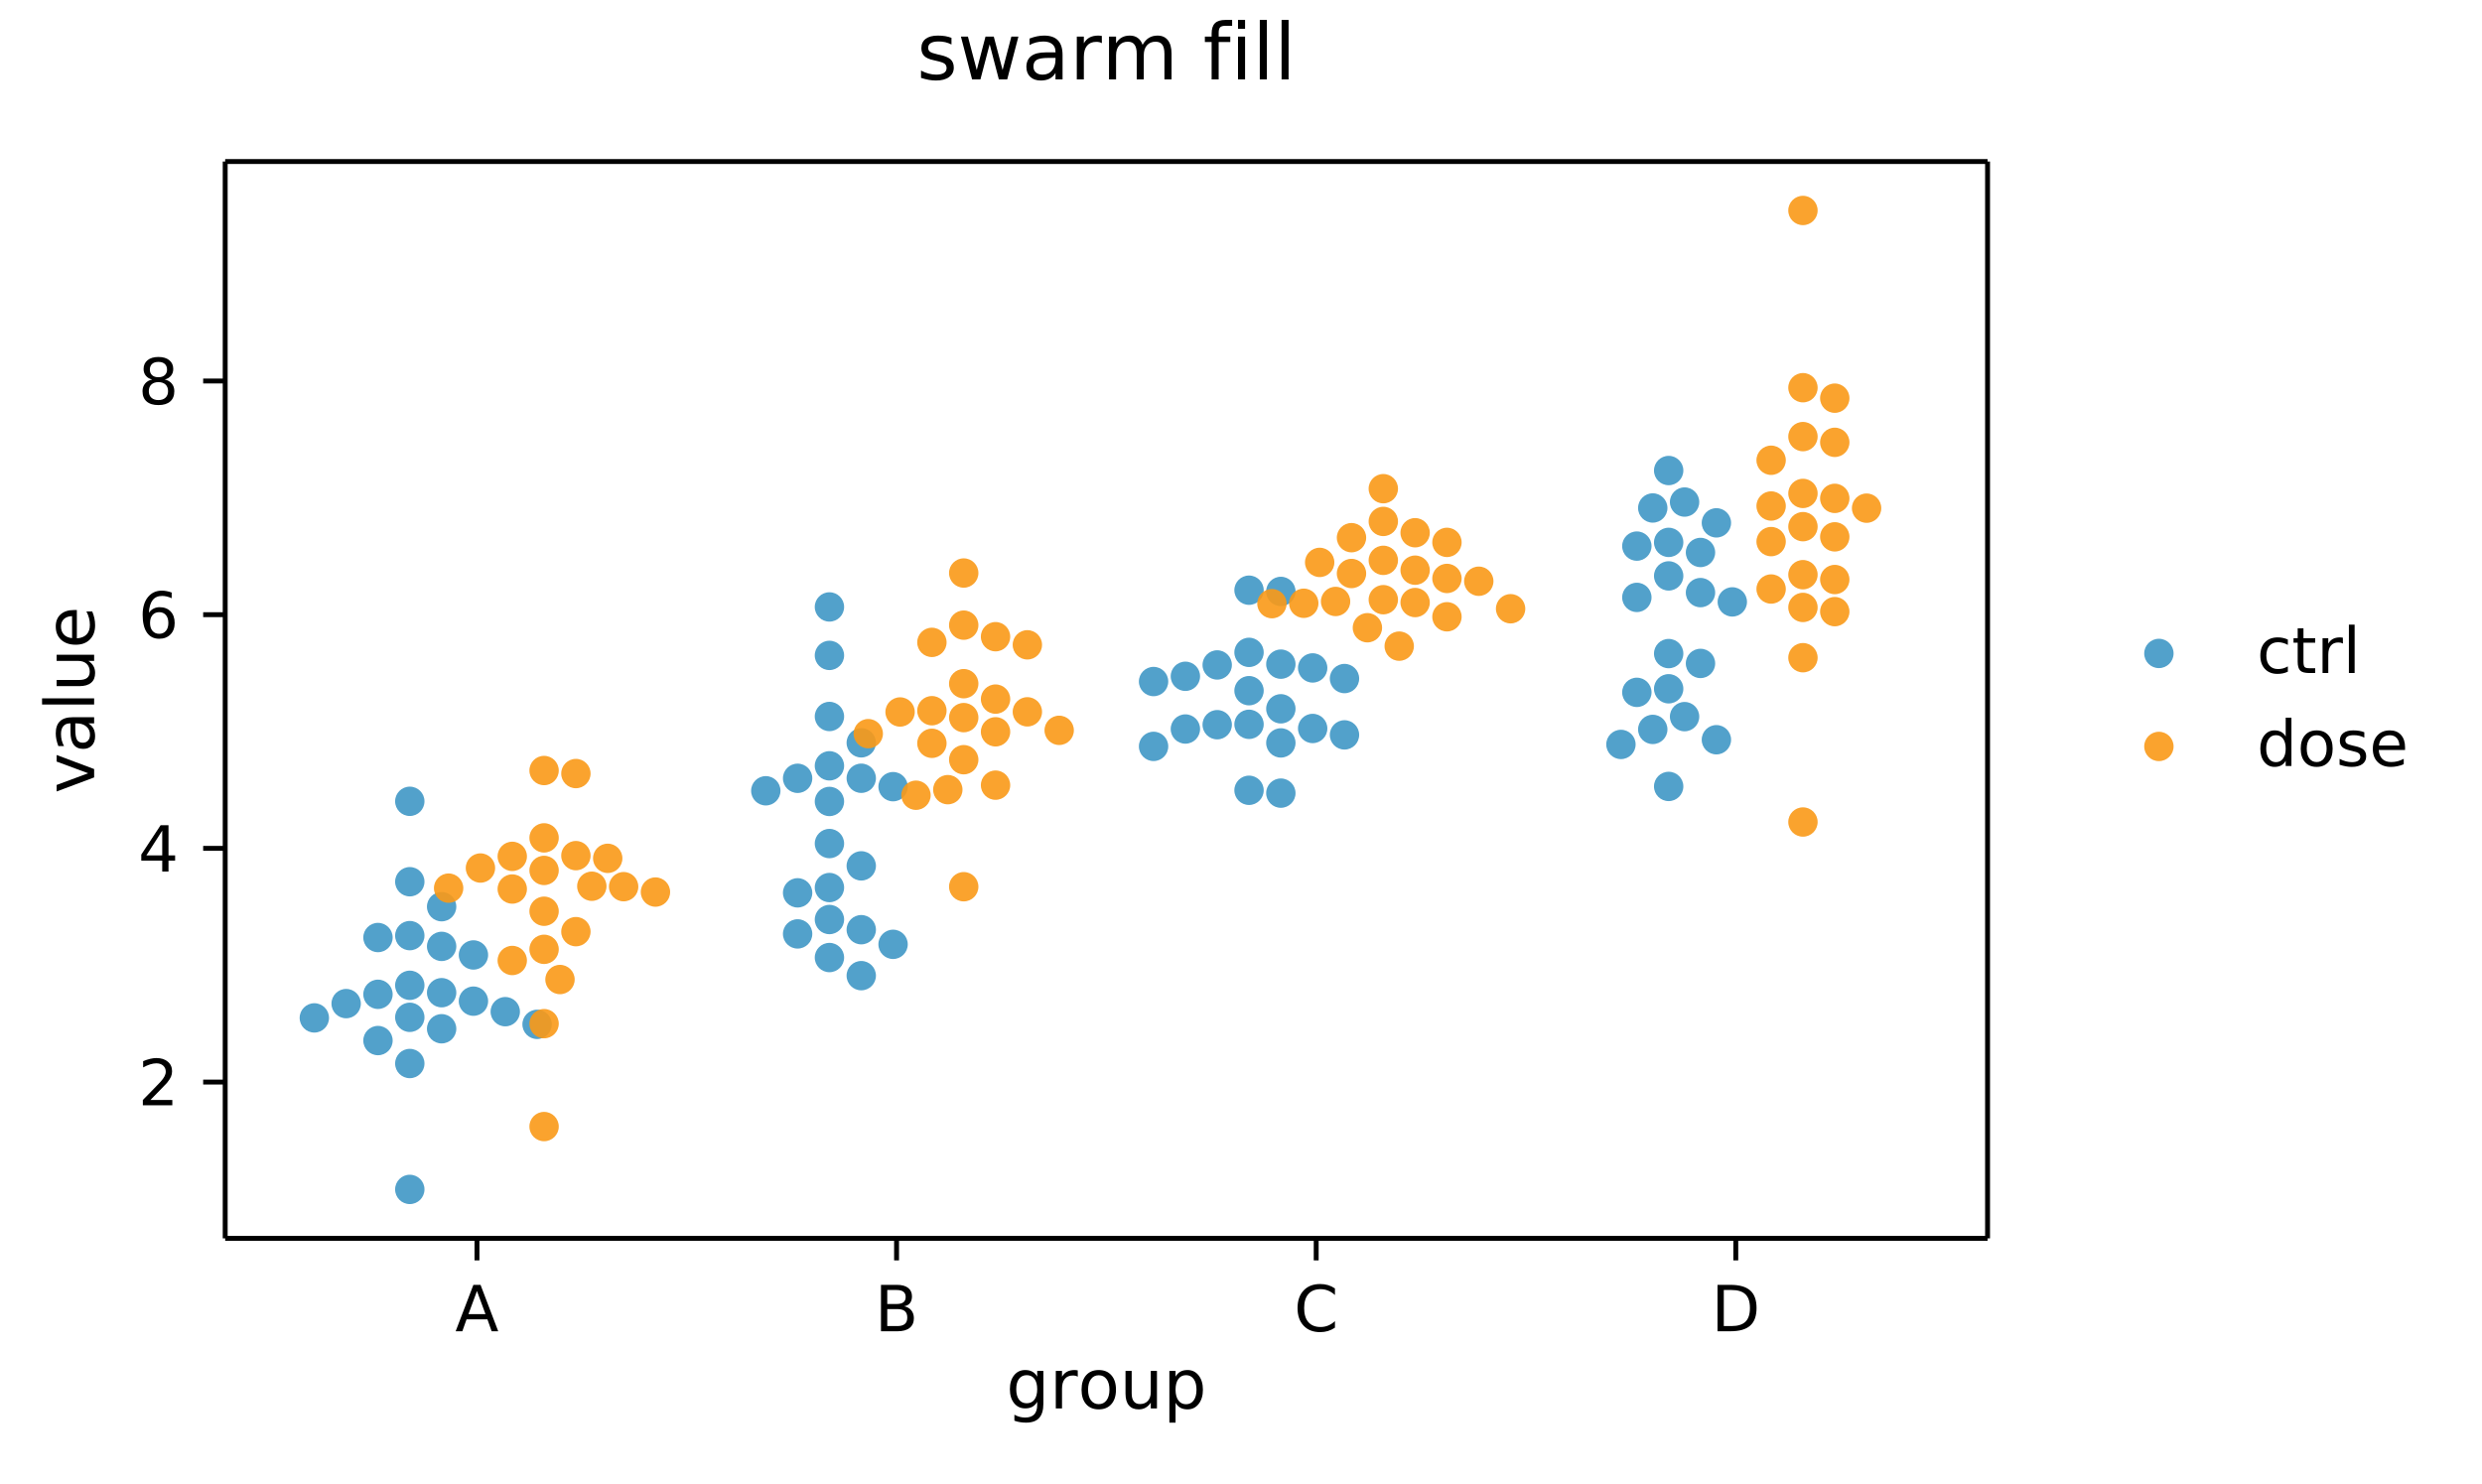
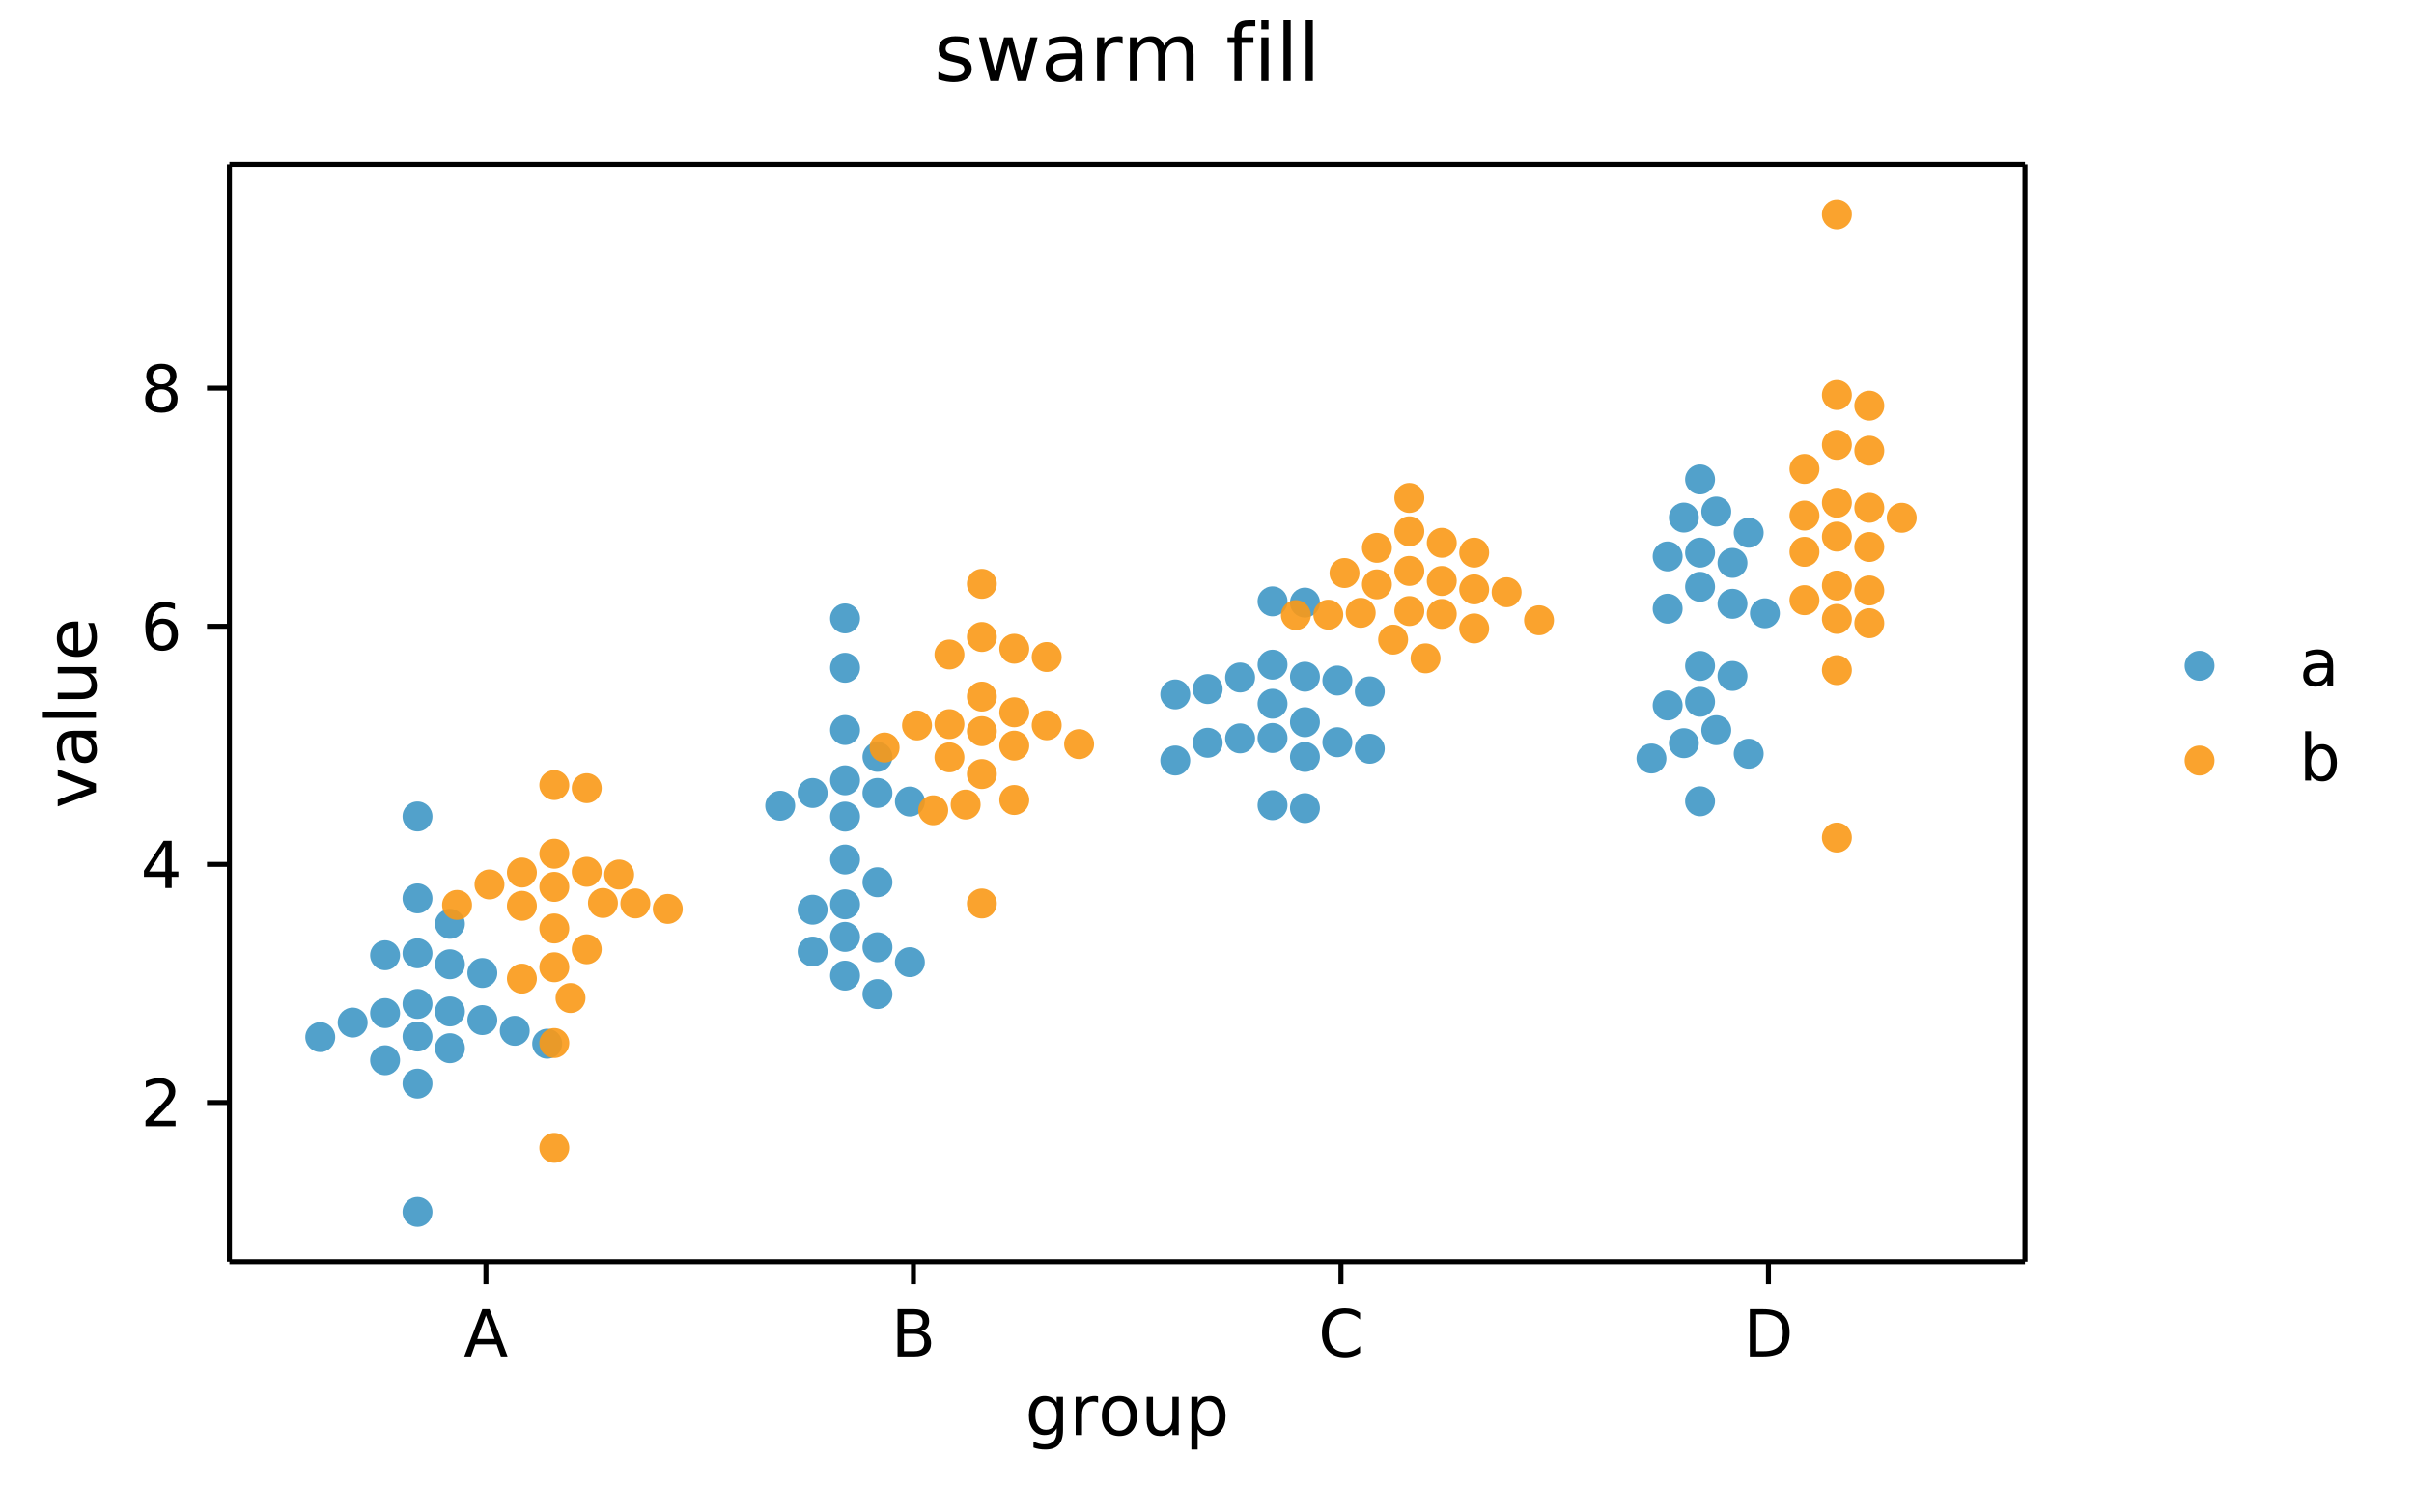
- <svg xmlns="http://www.w3.org/2000/svg" width="507" height="303" viewBox="0 0 507 303" font-family="DejaVu Sans, Bitstream Vera Sans, Verdana, Arial, sans-serif" font-size="11" style="background:#fff" data-plotlet-version="0.5.5" data-plotlet-schema="2" data-plotlet-kind="layout">
+ <svg xmlns="http://www.w3.org/2000/svg" width="484" height="303" viewBox="0 0 484 303" font-family="DejaVu Sans, Bitstream Vera Sans, Verdana, Arial, sans-serif" font-size="11" style="background:#fff" data-plotlet-version="0.5.6" data-plotlet-schema="2" data-plotlet-kind="layout">
  <g transform="translate(4,4)">
-     <g transform="translate(42.00,29.00)" data-plotlet-kind="panel" data-plotlet-title="swarm fill" data-plotlet-xlabel="group" data-plotlet-ylabel="value" data-plotlet-xscale="category" data-plotlet-yscale="linear" data-plotlet-ylim="0.6624167542,9.878206496" data-plotlet-panel-bbox="4,4,499,295" data-plotlet-data-area="42,29,360,220">
+     <g transform="translate(42.00,29.00)" data-plotlet-kind="panel" data-plotlet-title="swarm fill" data-plotlet-xlabel="group" data-plotlet-ylabel="value" data-plotlet-xscale="category" data-plotlet-yscale="linear" data-plotlet-ylim="0.6624167542,9.878206496" data-plotlet-panel-bbox="4,4,476,295" data-plotlet-data-area="42,29,360,220">
      <svg x="0" y="0" width="360" height="220" overflow="hidden">
        <g class="plotlet-artist" data-plotlet-type="swarm" data-plotlet-index="0" data-plotlet-color="#1f77b4">
          <circle cx="37.71" cy="130.71" r="3.00" fill="#3F97C5" opacity="0.90" />
          <circle cx="57.21" cy="173.69" r="3.00" fill="#3F97C5" opacity="0.90" />
          <circle cx="31.21" cy="158.54" r="3.00" fill="#3F97C5" opacity="0.90" />
          <circle cx="50.71" cy="162.10" r="3.00" fill="#3F97C5" opacity="0.90" />
          <circle cx="44.21" cy="152.24" r="3.00" fill="#3F97C5" opacity="0.90" />
          <circle cx="37.71" cy="184.28" r="3.00" fill="#3F97C5" opacity="0.90" />
          <circle cx="31.21" cy="170.14" r="3.00" fill="#3F97C5" opacity="0.90" />
          <circle cx="18.21" cy="174.96" r="3.00" fill="#3F97C5" opacity="0.90" />
          <circle cx="31.21" cy="179.59" r="3.00" fill="#3F97C5" opacity="0.90" />
          <circle cx="63.71" cy="176.28" r="3.00" fill="#3F97C5" opacity="0.90" />
          <circle cx="50.71" cy="171.54" r="3.00" fill="#3F97C5" opacity="0.90" />
          <circle cx="37.71" cy="168.30" r="3.00" fill="#3F97C5" opacity="0.90" />
          <circle cx="44.21" cy="177.18" r="3.00" fill="#3F97C5" opacity="0.90" />
          <circle cx="37.71" cy="158.15" r="3.00" fill="#3F97C5" opacity="0.90" />
          <circle cx="24.71" cy="172.04" r="3.00" fill="#3F97C5" opacity="0.90" />
          <circle cx="37.71" cy="210.00" r="3.00" fill="#3F97C5" opacity="0.90" />
          <circle cx="37.71" cy="147.14" r="3.00" fill="#3F97C5" opacity="0.90" />
          <circle cx="44.21" cy="169.81" r="3.00" fill="#3F97C5" opacity="0.90" />
          <circle cx="37.71" cy="174.84" r="3.00" fill="#3F97C5" opacity="0.90" />
          <circle cx="44.21" cy="160.35" r="3.00" fill="#3F97C5" opacity="0.90" />
          <circle cx="71.64" cy="141.81" r="3.00" fill="#F99917" opacity="0.90" />
          <circle cx="52.14" cy="144.34" r="3.00" fill="#F99917" opacity="0.90" />
          <circle cx="71.64" cy="157.34" r="3.00" fill="#F99917" opacity="0.90" />
          <circle cx="78.14" cy="142.36" r="3.00" fill="#F99917" opacity="0.90" />
          <circle cx="68.39" cy="167.12" r="3.00" fill="#F99917" opacity="0.90" />
          <circle cx="65.14" cy="124.42" r="3.00" fill="#F99917" opacity="0.90" />
          <circle cx="58.64" cy="163.23" r="3.00" fill="#F99917" opacity="0.90" />
          <circle cx="74.89" cy="148.06" r="3.00" fill="#F99917" opacity="0.90" />
          <circle cx="65.14" cy="144.83" r="3.00" fill="#F99917" opacity="0.90" />
          <circle cx="58.64" cy="141.96" r="3.00" fill="#F99917" opacity="0.90" />
          <circle cx="58.64" cy="148.63" r="3.00" fill="#F99917" opacity="0.90" />
          <circle cx="65.14" cy="138.18" r="3.00" fill="#F99917" opacity="0.90" />
          <circle cx="65.14" cy="197.16" r="3.00" fill="#F99917" opacity="0.90" />
          <circle cx="45.64" cy="148.45" r="3.00" fill="#F99917" opacity="0.90" />
          <circle cx="87.89" cy="149.25" r="3.00" fill="#F99917" opacity="0.90" />
          <circle cx="65.14" cy="153.17" r="3.00" fill="#F99917" opacity="0.90" />
          <circle cx="71.64" cy="125.04" r="3.00" fill="#F99917" opacity="0.90" />
          <circle cx="65.14" cy="160.95" r="3.00" fill="#F99917" opacity="0.90" />
          <circle cx="81.39" cy="148.15" r="3.00" fill="#F99917" opacity="0.90" />
          <circle cx="65.14" cy="176.14" r="3.00" fill="#F99917" opacity="0.90" />
          <circle cx="129.93" cy="126.00" r="3.00" fill="#3F97C5" opacity="0.90" />
          <circle cx="116.93" cy="157.80" r="3.00" fill="#3F97C5" opacity="0.90" />
          <circle cx="129.93" cy="156.94" r="3.00" fill="#3F97C5" opacity="0.90" />
          <circle cx="123.43" cy="91.00" r="3.00" fill="#3F97C5" opacity="0.90" />
          <circle cx="129.93" cy="118.76" r="3.00" fill="#3F97C5" opacity="0.90" />
          <circle cx="123.43" cy="130.74" r="3.00" fill="#3F97C5" opacity="0.90" />
          <circle cx="136.43" cy="127.72" r="3.00" fill="#3F97C5" opacity="0.90" />
          <circle cx="123.43" cy="154.86" r="3.00" fill="#3F97C5" opacity="0.90" />
          <circle cx="123.43" cy="148.33" r="3.00" fill="#3F97C5" opacity="0.90" />
          <circle cx="123.43" cy="123.46" r="3.00" fill="#3F97C5" opacity="0.90" />
          <circle cx="129.93" cy="166.33" r="3.00" fill="#3F97C5" opacity="0.90" />
          <circle cx="116.93" cy="126.01" r="3.00" fill="#3F97C5" opacity="0.90" />
          <circle cx="136.43" cy="159.93" r="3.00" fill="#3F97C5" opacity="0.90" />
          <circle cx="110.43" cy="128.56" r="3.00" fill="#3F97C5" opacity="0.90" />
          <circle cx="116.93" cy="149.41" r="3.00" fill="#3F97C5" opacity="0.90" />
          <circle cx="123.43" cy="100.90" r="3.00" fill="#3F97C5" opacity="0.90" />
          <circle cx="123.43" cy="113.38" r="3.00" fill="#3F97C5" opacity="0.90" />
          <circle cx="123.43" cy="139.34" r="3.00" fill="#3F97C5" opacity="0.90" />
          <circle cx="123.43" cy="162.63" r="3.00" fill="#3F97C5" opacity="0.90" />
          <circle cx="129.93" cy="143.90" r="3.00" fill="#3F97C5" opacity="0.90" />
          <circle cx="137.86" cy="112.46" r="3.00" fill="#F99917" opacity="0.90" />
          <circle cx="147.61" cy="128.33" r="3.00" fill="#F99917" opacity="0.90" />
          <circle cx="150.86" cy="106.68" r="3.00" fill="#F99917" opacity="0.90" />
          <circle cx="150.86" cy="94.72" r="3.00" fill="#F99917" opacity="0.90" />
          <circle cx="163.86" cy="112.43" r="3.00" fill="#F99917" opacity="0.90" />
          <circle cx="144.36" cy="118.86" r="3.00" fill="#F99917" opacity="0.90" />
          <circle cx="144.36" cy="98.24" r="3.00" fill="#F99917" opacity="0.90" />
          <circle cx="157.36" cy="116.51" r="3.00" fill="#F99917" opacity="0.90" />
          <circle cx="157.36" cy="97.08" r="3.00" fill="#F99917" opacity="0.90" />
          <circle cx="131.36" cy="116.89" r="3.00" fill="#F99917" opacity="0.90" />
          <circle cx="150.86" cy="84.07" r="3.00" fill="#F99917" opacity="0.90" />
          <circle cx="170.36" cy="116.21" r="3.00" fill="#F99917" opacity="0.90" />
          <circle cx="141.11" cy="129.47" r="3.00" fill="#F99917" opacity="0.90" />
          <circle cx="157.36" cy="109.83" r="3.00" fill="#F99917" opacity="0.90" />
          <circle cx="150.86" cy="122.21" r="3.00" fill="#F99917" opacity="0.90" />
          <circle cx="157.36" cy="127.41" r="3.00" fill="#F99917" opacity="0.90" />
          <circle cx="150.86" cy="113.61" r="3.00" fill="#F99917" opacity="0.90" />
          <circle cx="163.86" cy="98.74" r="3.00" fill="#F99917" opacity="0.90" />
          <circle cx="150.86" cy="148.16" r="3.00" fill="#F99917" opacity="0.90" />
          <circle cx="144.36" cy="112.20" r="3.00" fill="#F99917" opacity="0.90" />
          <circle cx="202.64" cy="115.06" r="3.00" fill="#3F97C5" opacity="0.90" />
          <circle cx="209.14" cy="114.98" r="3.00" fill="#3F97C5" opacity="0.90" />
          <circle cx="222.14" cy="103.46" r="3.00" fill="#3F97C5" opacity="0.90" />
          <circle cx="215.64" cy="129.04" r="3.00" fill="#3F97C5" opacity="0.90" />
          <circle cx="196.14" cy="105.17" r="3.00" fill="#3F97C5" opacity="0.90" />
          <circle cx="196.14" cy="115.94" r="3.00" fill="#3F97C5" opacity="0.90" />
          <circle cx="215.64" cy="111.81" r="3.00" fill="#3F97C5" opacity="0.90" />
          <circle cx="222.14" cy="115.83" r="3.00" fill="#3F97C5" opacity="0.90" />
          <circle cx="228.64" cy="117.14" r="3.00" fill="#3F97C5" opacity="0.90" />
          <circle cx="189.64" cy="119.49" r="3.00" fill="#3F97C5" opacity="0.90" />
          <circle cx="209.14" cy="108.11" r="3.00" fill="#3F97C5" opacity="0.90" />
          <circle cx="209.14" cy="87.58" r="3.00" fill="#3F97C5" opacity="0.90" />
          <circle cx="209.14" cy="100.28" r="3.00" fill="#3F97C5" opacity="0.90" />
          <circle cx="215.64" cy="102.69" r="3.00" fill="#3F97C5" opacity="0.90" />
          <circle cx="189.64" cy="106.24" r="3.00" fill="#3F97C5" opacity="0.90" />
          <circle cx="215.64" cy="118.78" r="3.00" fill="#3F97C5" opacity="0.90" />
          <circle cx="228.64" cy="105.63" r="3.00" fill="#3F97C5" opacity="0.90" />
          <circle cx="215.64" cy="87.83" r="3.00" fill="#3F97C5" opacity="0.90" />
          <circle cx="209.14" cy="128.46" r="3.00" fill="#3F97C5" opacity="0.90" />
          <circle cx="202.64" cy="102.85" r="3.00" fill="#3F97C5" opacity="0.90" />
          <circle cx="236.57" cy="81.48" r="3.00" fill="#F99917" opacity="0.90" />
          <circle cx="213.82" cy="90.33" r="3.00" fill="#F99917" opacity="0.90" />
          <circle cx="230.07" cy="84.17" r="3.00" fill="#F99917" opacity="0.90" />
          <circle cx="230.07" cy="76.85" r="3.00" fill="#F99917" opacity="0.90" />
          <circle cx="236.57" cy="66.84" r="3.00" fill="#F99917" opacity="0.90" />
          <circle cx="249.57" cy="77.81" r="3.00" fill="#F99917" opacity="0.90" />
          <circle cx="236.57" cy="73.53" r="3.00" fill="#F99917" opacity="0.90" />
          <circle cx="236.57" cy="89.52" r="3.00" fill="#F99917" opacity="0.90" />
          <circle cx="243.07" cy="83.49" r="3.00" fill="#F99917" opacity="0.90" />
          <circle cx="262.57" cy="91.37" r="3.00" fill="#F99917" opacity="0.90" />
          <circle cx="226.82" cy="89.88" r="3.00" fill="#F99917" opacity="0.90" />
          <circle cx="239.82" cy="99.01" r="3.00" fill="#F99917" opacity="0.90" />
          <circle cx="249.57" cy="85.18" r="3.00" fill="#F99917" opacity="0.90" />
          <circle cx="243.07" cy="75.84" r="3.00" fill="#F99917" opacity="0.90" />
          <circle cx="233.32" cy="95.25" r="3.00" fill="#F99917" opacity="0.90" />
          <circle cx="220.32" cy="90.25" r="3.00" fill="#F99917" opacity="0.90" />
          <circle cx="256.07" cy="85.75" r="3.00" fill="#F99917" opacity="0.90" />
          <circle cx="249.57" cy="93.01" r="3.00" fill="#F99917" opacity="0.90" />
          <circle cx="223.57" cy="81.90" r="3.00" fill="#F99917" opacity="0.90" />
          <circle cx="243.07" cy="90.10" r="3.00" fill="#F99917" opacity="0.90" />
          <circle cx="285.11" cy="119.09" r="3.00" fill="#3F97C5" opacity="0.90" />
          <circle cx="291.61" cy="116.02" r="3.00" fill="#3F97C5" opacity="0.90" />
          <circle cx="294.86" cy="77.81" r="3.00" fill="#3F97C5" opacity="0.90" />
          <circle cx="301.36" cy="79.87" r="3.00" fill="#3F97C5" opacity="0.90" />
          <circle cx="298.11" cy="69.57" r="3.00" fill="#3F97C5" opacity="0.90" />
          <circle cx="301.36" cy="88.07" r="3.00" fill="#3F97C5" opacity="0.90" />
          <circle cx="288.36" cy="89.05" r="3.00" fill="#3F97C5" opacity="0.90" />
          <circle cx="294.86" cy="127.67" r="3.00" fill="#3F97C5" opacity="0.90" />
          <circle cx="294.86" cy="63.13" r="3.00" fill="#3F97C5" opacity="0.90" />
          <circle cx="298.11" cy="113.41" r="3.00" fill="#3F97C5" opacity="0.90" />
          <circle cx="291.61" cy="70.78" r="3.00" fill="#3F97C5" opacity="0.90" />
          <circle cx="304.61" cy="118.13" r="3.00" fill="#3F97C5" opacity="0.90" />
          <circle cx="294.86" cy="107.72" r="3.00" fill="#3F97C5" opacity="0.90" />
          <circle cx="307.86" cy="89.97" r="3.00" fill="#3F97C5" opacity="0.90" />
          <circle cx="301.36" cy="102.54" r="3.00" fill="#3F97C5" opacity="0.90" />
          <circle cx="288.36" cy="108.45" r="3.00" fill="#3F97C5" opacity="0.90" />
          <circle cx="304.61" cy="73.82" r="3.00" fill="#3F97C5" opacity="0.90" />
          <circle cx="288.36" cy="78.57" r="3.00" fill="#3F97C5" opacity="0.90" />
          <circle cx="294.86" cy="84.66" r="3.00" fill="#3F97C5" opacity="0.90" />
          <circle cx="294.86" cy="100.53" r="3.00" fill="#3F97C5" opacity="0.90" />
          <circle cx="328.79" cy="91.96" r="3.00" fill="#F99917" opacity="0.90" />
          <circle cx="322.29" cy="84.41" r="3.00" fill="#F99917" opacity="0.90" />
          <circle cx="328.79" cy="85.40" r="3.00" fill="#F99917" opacity="0.90" />
          <circle cx="322.29" cy="74.60" r="3.00" fill="#F99917" opacity="0.90" />
          <circle cx="328.79" cy="57.37" r="3.00" fill="#F99917" opacity="0.90" />
          <circle cx="315.79" cy="77.65" r="3.00" fill="#F99917" opacity="0.90" />
          <circle cx="322.29" cy="91.10" r="3.00" fill="#F99917" opacity="0.90" />
          <circle cx="315.79" cy="87.34" r="3.00" fill="#F99917" opacity="0.90" />
          <circle cx="322.29" cy="46.21" r="3.00" fill="#F99917" opacity="0.90" />
          <circle cx="315.79" cy="70.38" r="3.00" fill="#F99917" opacity="0.90" />
          <circle cx="328.79" cy="68.82" r="3.00" fill="#F99917" opacity="0.90" />
          <circle cx="322.29" cy="67.81" r="3.00" fill="#F99917" opacity="0.90" />
          <circle cx="315.79" cy="61.03" r="3.00" fill="#F99917" opacity="0.90" />
          <circle cx="335.29" cy="70.82" r="3.00" fill="#F99917" opacity="0.90" />
          <circle cx="328.79" cy="48.35" r="3.00" fill="#F99917" opacity="0.90" />
          <circle cx="322.29" cy="56.20" r="3.00" fill="#F99917" opacity="0.90" />
          <circle cx="322.29" cy="134.94" r="3.00" fill="#F99917" opacity="0.90" />
          <circle cx="328.79" cy="76.68" r="3.00" fill="#F99917" opacity="0.90" />
          <circle cx="322.29" cy="10.00" r="3.00" fill="#F99917" opacity="0.90" />
          <circle cx="322.29" cy="101.37" r="3.00" fill="#F99917" opacity="0.90" />
        </g>
      </svg>
      <line x1="0.00" x2="360.00" y1="0.00" y2="0.00" stroke="#000000" stroke-width="1.00" />
      <line x1="0.00" x2="360.00" y1="220.00" y2="220.00" stroke="#000000" stroke-width="1.00" />
      <line x1="0.00" x2="0.00" y1="0.00" y2="220.00" stroke="#000000" stroke-width="1.00" />
      <line x1="360.00" x2="360.00" y1="0.00" y2="220.00" stroke="#000000" stroke-width="1.00" />
      <line x1="51.43" x2="51.43" y1="220.00" y2="224.50" stroke="#000000" stroke-width="1.00" />
      <path d="M51.43 230.76 49.69 235.48H53.17ZM50.70 229.50H52.16L55.77 238.98H54.43L53.57 236.55H49.30L48.44 238.98H47.08Z" fill="#000" />
      <line x1="137.14" x2="137.14" y1="220.00" y2="224.50" stroke="#000000" stroke-width="1.00" />
      <path d="M135.24 234.45V237.92H137.30Q138.33 237.92 138.83 237.49Q139.33 237.07 139.33 236.18Q139.33 235.30 138.83 234.87Q138.33 234.45 137.30 234.45ZM135.24 230.55V233.41H137.14Q138.08 233.41 138.54 233.06Q139.00 232.71 139.00 231.98Q139.00 231.26 138.54 230.91Q138.08 230.55 137.14 230.55ZM133.96 229.50H137.23Q138.70 229.50 139.49 230.11Q140.29 230.72 140.29 231.84Q140.29 232.71 139.88 233.23Q139.48 233.74 138.69 233.87Q139.63 234.07 140.16 234.71Q140.68 235.36 140.68 236.32Q140.68 237.59 139.82 238.29Q138.96 238.98 137.36 238.98H133.96Z" fill="#000" />
      <line x1="222.86" x2="222.86" y1="220.00" y2="224.50" stroke="#000000" stroke-width="1.00" />
      <path d="M226.69 230.23V231.58Q226.04 230.98 225.31 230.68Q224.58 230.38 223.75 230.38Q222.13 230.38 221.26 231.38Q220.40 232.37 220.40 234.25Q220.40 236.12 221.26 237.11Q222.13 238.11 223.75 238.11Q224.58 238.11 225.31 237.81Q226.04 237.51 226.69 236.91V238.25Q226.02 238.70 225.27 238.93Q224.51 239.16 223.68 239.16Q221.52 239.16 220.29 237.84Q219.05 236.53 219.05 234.25Q219.05 231.96 220.29 230.65Q221.52 229.33 223.68 229.33Q224.53 229.33 225.28 229.55Q226.03 229.78 226.69 230.23Z" fill="#000" />
      <line x1="308.57" x2="308.57" y1="220.00" y2="224.50" stroke="#000000" stroke-width="1.00" />
      <path d="M306.12 230.55V237.92H307.67Q309.63 237.92 310.55 237.03Q311.46 236.15 311.46 234.23Q311.46 232.32 310.55 231.44Q309.63 230.55 307.67 230.55ZM304.84 229.50H307.48Q310.23 229.50 311.52 230.65Q312.81 231.79 312.81 234.23Q312.81 236.68 311.51 237.83Q310.22 238.98 307.48 238.98H304.84Z" fill="#000" />
      <line x1="0.00" x2="-4.50" y1="188.07" y2="188.07" stroke="#000000" stroke-width="1.00" />
      <path d="M-15.28 191.73H-10.80V192.81H-16.82V191.73Q-16.09 190.97 -14.83 189.70Q-13.57 188.43 -13.25 188.06Q-12.63 187.37 -12.39 186.89Q-12.14 186.41 -12.14 185.95Q-12.14 185.19 -12.67 184.71Q-13.20 184.24 -14.05 184.24Q-14.65 184.24 -15.32 184.45Q-15.99 184.66 -16.76 185.08V183.79Q-15.98 183.48 -15.31 183.32Q-14.64 183.16 -14.08 183.16Q-12.60 183.16 -11.73 183.90Q-10.85 184.63 -10.85 185.86Q-10.85 186.45 -11.07 186.97Q-11.29 187.49 -11.87 188.21Q-12.03 188.39 -12.88 189.27Q-13.73 190.15 -15.28 191.73Z" fill="#000" />
      <line x1="0.00" x2="-4.50" y1="140.32" y2="140.32" stroke="#000000" stroke-width="1.00" />
      <path d="M-12.86 136.70 -16.10 141.76H-12.86ZM-13.19 135.59H-11.58V141.76H-10.23V142.83H-11.58V145.06H-12.86V142.83H-17.14V141.59Z" fill="#000" />
      <line x1="0.00" x2="-4.50" y1="92.58" y2="92.58" stroke="#000000" stroke-width="1.00" />
      <path d="M-13.48 92.07Q-14.34 92.07 -14.85 92.66Q-15.35 93.25 -15.35 94.28Q-15.35 95.30 -14.85 95.89Q-14.34 96.49 -13.48 96.49Q-12.62 96.49 -12.11 95.89Q-11.61 95.30 -11.61 94.28Q-11.61 93.25 -12.11 92.66Q-12.62 92.07 -13.48 92.07ZM-10.93 88.05V89.22Q-11.42 88.99 -11.91 88.87Q-12.40 88.75 -12.88 88.75Q-14.15 88.75 -14.82 89.61Q-15.49 90.46 -15.59 92.20Q-15.21 91.64 -14.65 91.35Q-14.08 91.05 -13.40 91.05Q-11.98 91.05 -11.15 91.92Q-10.32 92.79 -10.32 94.28Q-10.32 95.74 -11.18 96.62Q-12.05 97.50 -13.48 97.50Q-15.12 97.50 -15.99 96.24Q-16.86 94.98 -16.86 92.59Q-16.86 90.34 -15.80 89.01Q-14.73 87.67 -12.93 87.67Q-12.45 87.67 -11.96 87.77Q-11.47 87.86 -10.93 88.05Z" fill="#000" />
      <line x1="0.00" x2="-4.50" y1="44.84" y2="44.84" stroke="#000000" stroke-width="1.00" />
      <path d="M-13.64 45.07Q-14.55 45.07 -15.08 45.56Q-15.60 46.05 -15.60 46.91Q-15.60 47.77 -15.08 48.25Q-14.55 48.74 -13.64 48.74Q-12.72 48.74 -12.20 48.25Q-11.67 47.76 -11.67 46.91Q-11.67 46.05 -12.19 45.56Q-12.72 45.07 -13.64 45.07ZM-14.92 44.53Q-15.75 44.33 -16.21 43.76Q-16.67 43.20 -16.67 42.38Q-16.67 41.25 -15.86 40.59Q-15.05 39.93 -13.64 39.93Q-12.22 39.93 -11.42 40.59Q-10.61 41.25 -10.61 42.38Q-10.61 43.20 -11.07 43.76Q-11.53 44.33 -12.35 44.53Q-11.42 44.74 -10.91 45.37Q-10.39 46.00 -10.39 46.91Q-10.39 48.29 -11.23 49.02Q-12.07 49.76 -13.64 49.76Q-15.21 49.76 -16.05 49.02Q-16.89 48.29 -16.89 46.91Q-16.89 46.00 -16.37 45.37Q-15.85 44.74 -14.92 44.53ZM-15.39 42.50Q-15.39 43.24 -14.93 43.65Q-14.47 44.07 -13.64 44.07Q-12.81 44.07 -12.35 43.65Q-11.88 43.24 -11.88 42.50Q-11.88 41.77 -12.35 41.35Q-12.81 40.94 -13.64 40.94Q-14.47 40.94 -14.93 41.35Q-15.39 41.77 -15.39 42.50Z" fill="#000" />
      <path d="M165.87 250.82Q165.87 249.46 165.31 248.71Q164.75 247.95 163.73 247.95Q162.72 247.95 162.15 248.71Q161.59 249.46 161.59 250.82Q161.59 252.18 162.15 252.94Q162.72 253.69 163.73 253.69Q164.75 253.69 165.31 252.94Q165.87 252.18 165.87 250.82ZM167.13 253.79Q167.13 255.75 166.26 256.70Q165.40 257.65 163.60 257.65Q162.94 257.65 162.35 257.55Q161.77 257.46 161.21 257.25V256.03Q161.77 256.33 162.31 256.47Q162.85 256.61 163.41 256.61Q164.64 256.61 165.26 255.97Q165.87 255.32 165.87 254.02V253.39Q165.48 254.07 164.88 254.41Q164.27 254.74 163.42 254.74Q162.01 254.74 161.15 253.67Q160.29 252.59 160.29 250.82Q160.29 249.05 161.15 247.97Q162.01 246.90 163.42 246.90Q164.27 246.90 164.88 247.24Q165.48 247.57 165.87 248.25V247.08H167.13ZM174.16 248.26Q173.95 248.14 173.70 248.08Q173.45 248.02 173.15 248.02Q172.08 248.02 171.51 248.72Q170.94 249.41 170.94 250.71V254.74H169.67V247.08H170.94V248.27Q171.34 247.58 171.97 247.24Q172.61 246.90 173.52 246.90Q173.65 246.90 173.80 246.92Q173.96 246.93 174.15 246.97ZM178.44 247.97Q177.43 247.97 176.85 248.76Q176.26 249.55 176.26 250.92Q176.26 252.29 176.84 253.08Q177.43 253.87 178.44 253.87Q179.45 253.87 180.04 253.08Q180.63 252.29 180.63 250.92Q180.63 249.56 180.04 248.76Q179.45 247.97 178.44 247.97ZM178.44 246.90Q180.09 246.90 181.02 247.97Q181.96 249.03 181.96 250.92Q181.96 252.80 181.02 253.87Q180.09 254.94 178.44 254.94Q176.80 254.94 175.86 253.87Q174.93 252.80 174.93 250.92Q174.93 249.03 175.86 247.97Q176.80 246.90 178.44 246.90ZM183.91 251.72V247.08H185.17V251.67Q185.17 252.76 185.60 253.30Q186.02 253.85 186.87 253.85Q187.89 253.85 188.48 253.20Q189.07 252.55 189.07 251.43V247.08H190.33V254.74H189.07V253.57Q188.61 254.26 188.00 254.60Q187.40 254.94 186.60 254.94Q185.28 254.94 184.60 254.12Q183.91 253.30 183.91 251.72ZM187.08 246.90ZM194.13 253.59V257.65H192.87V247.08H194.13V248.25Q194.53 247.56 195.13 247.23Q195.74 246.90 196.58 246.90Q197.98 246.90 198.85 248.01Q199.72 249.12 199.72 250.92Q199.72 252.72 198.85 253.83Q197.98 254.94 196.58 254.94Q195.74 254.94 195.13 254.61Q194.53 254.28 194.13 253.59ZM198.41 250.92Q198.41 249.53 197.84 248.74Q197.27 247.95 196.27 247.95Q195.27 247.95 194.70 248.74Q194.13 249.53 194.13 250.92Q194.13 252.31 194.70 253.10Q195.27 253.89 196.27 253.89Q197.27 253.89 197.84 253.10Q198.41 252.31 198.41 250.92Z" fill="#000" />
      <g transform="rotate(-90.00 -26.77 110.00)">
        <path d="M-45.47 102.34H-44.14L-41.75 108.77L-39.36 102.34H-38.02L-40.89 110.00H-42.60ZM-32.81 106.15Q-34.33 106.15 -34.92 106.50Q-35.51 106.85 -35.51 107.69Q-35.51 108.36 -35.07 108.75Q-34.63 109.15 -33.87 109.15Q-32.82 109.15 -32.19 108.40Q-31.56 107.66 -31.56 106.43V106.15ZM-30.30 105.63V110.00H-31.56V108.84Q-31.99 109.54 -32.63 109.87Q-33.27 110.20 -34.20 110.20Q-35.38 110.20 -36.07 109.54Q-36.77 108.88 -36.77 107.77Q-36.77 106.48 -35.90 105.82Q-35.04 105.17 -33.32 105.17H-31.56V105.04Q-31.56 104.18 -32.13 103.70Q-32.70 103.23 -33.73 103.23Q-34.39 103.23 -35.01 103.38Q-35.63 103.54 -36.20 103.85V102.69Q-35.51 102.43 -34.86 102.29Q-34.22 102.16 -33.60 102.16Q-31.94 102.16 -31.12 103.02Q-30.30 103.88 -30.30 105.63ZM-27.71 99.36H-26.45V110.00H-27.71ZM-23.95 106.98V102.34H-22.69V106.93Q-22.69 108.02 -22.27 108.56Q-21.84 109.10 -20.99 109.10Q-19.98 109.10 -19.38 108.46Q-18.79 107.81 -18.79 106.68V102.34H-17.54V110.00H-18.79V108.82Q-19.25 109.52 -19.86 109.86Q-20.46 110.20 -21.26 110.20Q-22.58 110.20 -23.26 109.38Q-23.95 108.56 -23.95 106.98ZM-20.78 102.16ZM-8.40 105.86V106.47H-14.18Q-14.10 107.77 -13.40 108.45Q-12.70 109.13 -11.44 109.13Q-10.72 109.13 -10.04 108.95Q-9.36 108.78 -8.69 108.42V109.61Q-9.37 109.90 -10.08 110.05Q-10.79 110.20 -11.52 110.20Q-13.35 110.20 -14.42 109.13Q-15.49 108.07 -15.49 106.25Q-15.49 104.37 -14.48 103.26Q-13.46 102.16 -11.74 102.16Q-10.19 102.16 -9.29 103.15Q-8.40 104.15 -8.40 105.86ZM-9.65 105.49Q-9.67 104.46 -10.23 103.84Q-10.80 103.23 -11.73 103.23Q-12.78 103.23 -13.41 103.82Q-14.04 104.42 -14.14 105.50Z" fill="#000" />
      </g>
      <path d="M148.36 -25.27V-23.91Q147.75 -24.22 147.10 -24.38Q146.44 -24.53 145.74 -24.53Q144.67 -24.53 144.13 -24.20Q143.60 -23.88 143.60 -23.22Q143.60 -22.72 143.98 -22.43Q144.36 -22.15 145.52 -21.89L146.01 -21.78Q147.54 -21.45 148.19 -20.86Q148.83 -20.26 148.83 -19.19Q148.83 -17.97 147.87 -17.26Q146.90 -16.55 145.21 -16.55Q144.51 -16.55 143.75 -16.68Q142.99 -16.82 142.14 -17.09V-18.58Q142.94 -18.16 143.71 -17.96Q144.49 -17.75 145.25 -17.75Q146.26 -17.75 146.81 -18.10Q147.36 -18.45 147.36 -19.08Q147.36 -19.66 146.96 -19.98Q146.57 -20.29 145.23 -20.58L144.73 -20.70Q143.39 -20.98 142.80 -21.56Q142.21 -22.14 142.21 -23.16Q142.21 -24.39 143.08 -25.06Q143.96 -25.73 145.57 -25.73Q146.36 -25.73 147.07 -25.62Q147.77 -25.50 148.36 -25.27ZM150.29 -25.52H151.72L153.52 -18.70L155.31 -25.52H157.00L158.80 -18.70L160.59 -25.52H162.03L159.74 -16.77H158.04L156.16 -23.95L154.27 -16.77H152.57ZM168.18 -21.17Q166.44 -21.17 165.77 -20.77Q165.10 -20.38 165.10 -19.41Q165.10 -18.65 165.60 -18.20Q166.11 -17.75 166.97 -17.75Q168.17 -17.75 168.89 -18.60Q169.61 -19.45 169.61 -20.85V-21.17ZM171.05 -21.77V-16.77H169.61V-18.10Q169.12 -17.30 168.39 -16.93Q167.65 -16.55 166.59 -16.55Q165.25 -16.55 164.45 -17.30Q163.66 -18.05 163.66 -19.32Q163.66 -20.80 164.65 -21.55Q165.64 -22.30 167.60 -22.30H169.61V-22.44Q169.61 -23.43 168.96 -23.97Q168.31 -24.52 167.13 -24.52Q166.38 -24.52 165.67 -24.34Q164.96 -24.16 164.30 -23.80V-25.12Q165.09 -25.43 165.83 -25.58Q166.57 -25.73 167.28 -25.73Q169.18 -25.73 170.11 -24.75Q171.05 -23.77 171.05 -21.77ZM179.08 -24.18Q178.84 -24.32 178.55 -24.39Q178.27 -24.45 177.93 -24.45Q176.71 -24.45 176.05 -23.66Q175.40 -22.87 175.40 -21.38V-16.77H173.96V-25.52H175.40V-24.16Q175.86 -24.96 176.58 -25.35Q177.31 -25.73 178.35 -25.73Q178.50 -25.73 178.68 -25.71Q178.86 -25.70 179.07 -25.66ZM187.40 -23.84Q187.94 -24.81 188.69 -25.27Q189.44 -25.73 190.46 -25.73Q191.82 -25.73 192.57 -24.78Q193.31 -23.82 193.31 -22.05V-16.77H191.86V-22.01Q191.86 -23.27 191.42 -23.88Q190.97 -24.48 190.06 -24.48Q188.94 -24.48 188.29 -23.74Q187.64 -23.00 187.64 -21.72V-16.77H186.20V-22.01Q186.20 -23.27 185.75 -23.88Q185.31 -24.48 184.38 -24.48Q183.28 -24.48 182.63 -23.74Q181.98 -22.99 181.98 -21.72V-16.77H180.54V-25.52H181.98V-24.16Q182.47 -24.97 183.16 -25.35Q183.85 -25.73 184.79 -25.73Q185.75 -25.73 186.41 -25.25Q187.08 -24.77 187.40 -23.84ZM205.69 -28.93V-27.73H204.32Q203.54 -27.73 203.24 -27.42Q202.94 -27.11 202.94 -26.30V-25.52H205.31V-24.41H202.94V-16.77H201.50V-24.41H200.12V-25.52H201.50V-26.13Q201.50 -27.59 202.18 -28.26Q202.86 -28.93 204.33 -28.93ZM206.89 -25.52H208.33V-16.77H206.89ZM206.89 -28.93H208.33V-27.11H206.89ZM211.34 -28.93H212.78V-16.77H211.34ZM215.79 -28.93H217.22V-16.77H215.79Z" fill="#000" />
      <g transform="translate(373.00,83.00)">
        <circle cx="22.00" cy="17.50" r="3.00" fill="#3F97C5" opacity="0.90" />
-         <path d="M48.34 14.66V15.76Q47.85 15.48 47.35 15.35Q46.85 15.21 46.34 15.21Q45.21 15.21 44.58 15.93Q43.95 16.65 43.95 17.95Q43.95 19.25 44.58 19.97Q45.21 20.69 46.34 20.69Q46.85 20.69 47.35 20.56Q47.85 20.42 48.34 20.15V21.23Q47.85 21.46 47.33 21.57Q46.81 21.68 46.21 21.68Q44.61 21.68 43.66 20.67Q42.72 19.67 42.72 17.95Q42.72 16.21 43.67 15.22Q44.63 14.22 46.29 14.22Q46.83 14.22 47.34 14.33Q47.86 14.44 48.34 14.66ZM51.53 12.37V14.39H53.93V15.30H51.53V19.16Q51.53 20.03 51.77 20.27Q52.00 20.52 52.73 20.52H53.93V21.50H52.73Q51.38 21.50 50.87 21.00Q50.35 20.49 50.35 19.16V15.30H49.50V14.39H50.35V12.37ZM59.59 15.48Q59.39 15.37 59.16 15.31Q58.93 15.26 58.65 15.26Q57.66 15.26 57.13 15.90Q56.60 16.55 56.60 17.75V21.50H55.43V14.39H56.60V15.50Q56.97 14.85 57.56 14.53Q58.15 14.22 58.99 14.22Q59.11 14.22 59.26 14.24Q59.41 14.25 59.58 14.28ZM60.81 11.62H61.98V21.50H60.81Z" fill="#000" />
+         <path d="M46.46 17.93Q45.04 17.93 44.49 18.25Q43.95 18.57 43.95 19.35Q43.95 19.98 44.36 20.34Q44.77 20.71 45.47 20.71Q46.44 20.71 47.03 20.02Q47.62 19.33 47.62 18.19V17.93ZM48.79 17.44V21.50H47.62V20.42Q47.22 21.07 46.62 21.38Q46.02 21.68 45.16 21.68Q44.07 21.68 43.43 21.07Q42.78 20.46 42.78 19.43Q42.78 18.23 43.58 17.62Q44.39 17.01 45.98 17.01H47.62V16.90Q47.62 16.09 47.09 15.65Q46.56 15.21 45.60 15.21Q44.99 15.21 44.41 15.36Q43.83 15.50 43.30 15.79V14.71Q43.94 14.47 44.55 14.34Q45.15 14.22 45.72 14.22Q47.26 14.22 48.02 15.02Q48.79 15.82 48.79 17.44Z" fill="#000" />
        <circle cx="22.00" cy="36.50" r="3.00" fill="#F99917" opacity="0.90" />
-         <path d="M47.90 34.47V30.62H49.07V40.50H47.90V39.43Q47.54 40.07 46.97 40.38Q46.41 40.68 45.62 40.68Q44.34 40.68 43.53 39.66Q42.72 38.63 42.72 36.95Q42.72 35.28 43.53 34.25Q44.34 33.22 45.62 33.22Q46.41 33.22 46.97 33.53Q47.54 33.83 47.90 34.47ZM43.92 36.95Q43.92 38.24 44.45 38.97Q44.98 39.71 45.91 39.71Q46.84 39.71 47.37 38.97Q47.90 38.24 47.90 36.95Q47.90 35.66 47.37 34.93Q46.84 34.20 45.91 34.20Q44.98 34.20 44.45 34.93Q43.92 35.66 43.92 36.95ZM54.23 34.21Q53.29 34.21 52.75 34.94Q52.20 35.68 52.20 36.95Q52.20 38.23 52.74 38.96Q53.29 39.69 54.23 39.69Q55.17 39.69 55.71 38.96Q56.26 38.22 56.26 36.95Q56.26 35.69 55.71 34.95Q55.17 34.21 54.23 34.21ZM54.23 33.22Q55.76 33.22 56.62 34.21Q57.49 35.20 57.49 36.95Q57.49 38.70 56.62 39.69Q55.76 40.68 54.23 40.68Q52.70 40.68 51.84 39.69Q50.97 38.70 50.97 36.95Q50.97 35.20 51.84 34.21Q52.70 33.22 54.23 33.22ZM63.96 33.60V34.70Q63.47 34.45 62.93 34.32Q62.40 34.20 61.83 34.20Q60.96 34.20 60.53 34.46Q60.09 34.73 60.09 35.26Q60.09 35.67 60.40 35.90Q60.71 36.13 61.65 36.34L62.05 36.43Q63.30 36.70 63.82 37.18Q64.34 37.67 64.34 38.54Q64.34 39.53 63.56 40.11Q62.78 40.68 61.40 40.68Q60.83 40.68 60.21 40.57Q59.60 40.46 58.91 40.24V39.03Q59.56 39.37 60.19 39.54Q60.81 39.71 61.43 39.71Q62.26 39.71 62.70 39.42Q63.14 39.14 63.14 38.63Q63.14 38.15 62.82 37.90Q62.50 37.64 61.42 37.41L61.01 37.31Q59.93 37.08 59.44 36.61Q58.96 36.14 58.96 35.31Q58.96 34.31 59.67 33.77Q60.38 33.22 61.69 33.22Q62.34 33.22 62.91 33.31Q63.48 33.41 63.96 33.60ZM72.28 36.65V37.22H66.91Q66.99 38.43 67.64 39.06Q68.29 39.69 69.45 39.69Q70.13 39.69 70.76 39.53Q71.39 39.36 72.01 39.03V40.14Q71.38 40.40 70.72 40.54Q70.06 40.68 69.38 40.68Q67.68 40.68 66.69 39.69Q65.70 38.70 65.70 37.02Q65.70 35.27 66.64 34.24Q67.58 33.22 69.18 33.22Q70.62 33.22 71.45 34.14Q72.28 35.07 72.28 36.65ZM71.12 36.31Q71.10 35.35 70.58 34.78Q70.06 34.21 69.19 34.21Q68.22 34.21 67.63 34.76Q67.04 35.31 66.95 36.32Z" fill="#000" />
+         <path d="M48.33 36.95Q48.33 35.66 47.80 34.93Q47.27 34.20 46.34 34.20Q45.42 34.20 44.89 34.93Q44.35 35.66 44.35 36.95Q44.35 38.24 44.89 38.97Q45.42 39.71 46.34 39.71Q47.27 39.71 47.80 38.97Q48.33 38.24 48.33 36.95ZM44.35 34.47Q44.72 33.83 45.28 33.53Q45.85 33.22 46.63 33.22Q47.92 33.22 48.73 34.25Q49.54 35.28 49.54 36.95Q49.54 38.63 48.73 39.66Q47.92 40.68 46.63 40.68Q45.85 40.68 45.28 40.38Q44.72 40.07 44.35 39.43V40.50H43.18V30.62H44.35Z" fill="#000" />
      </g>
    </g>
  </g>
</svg>
